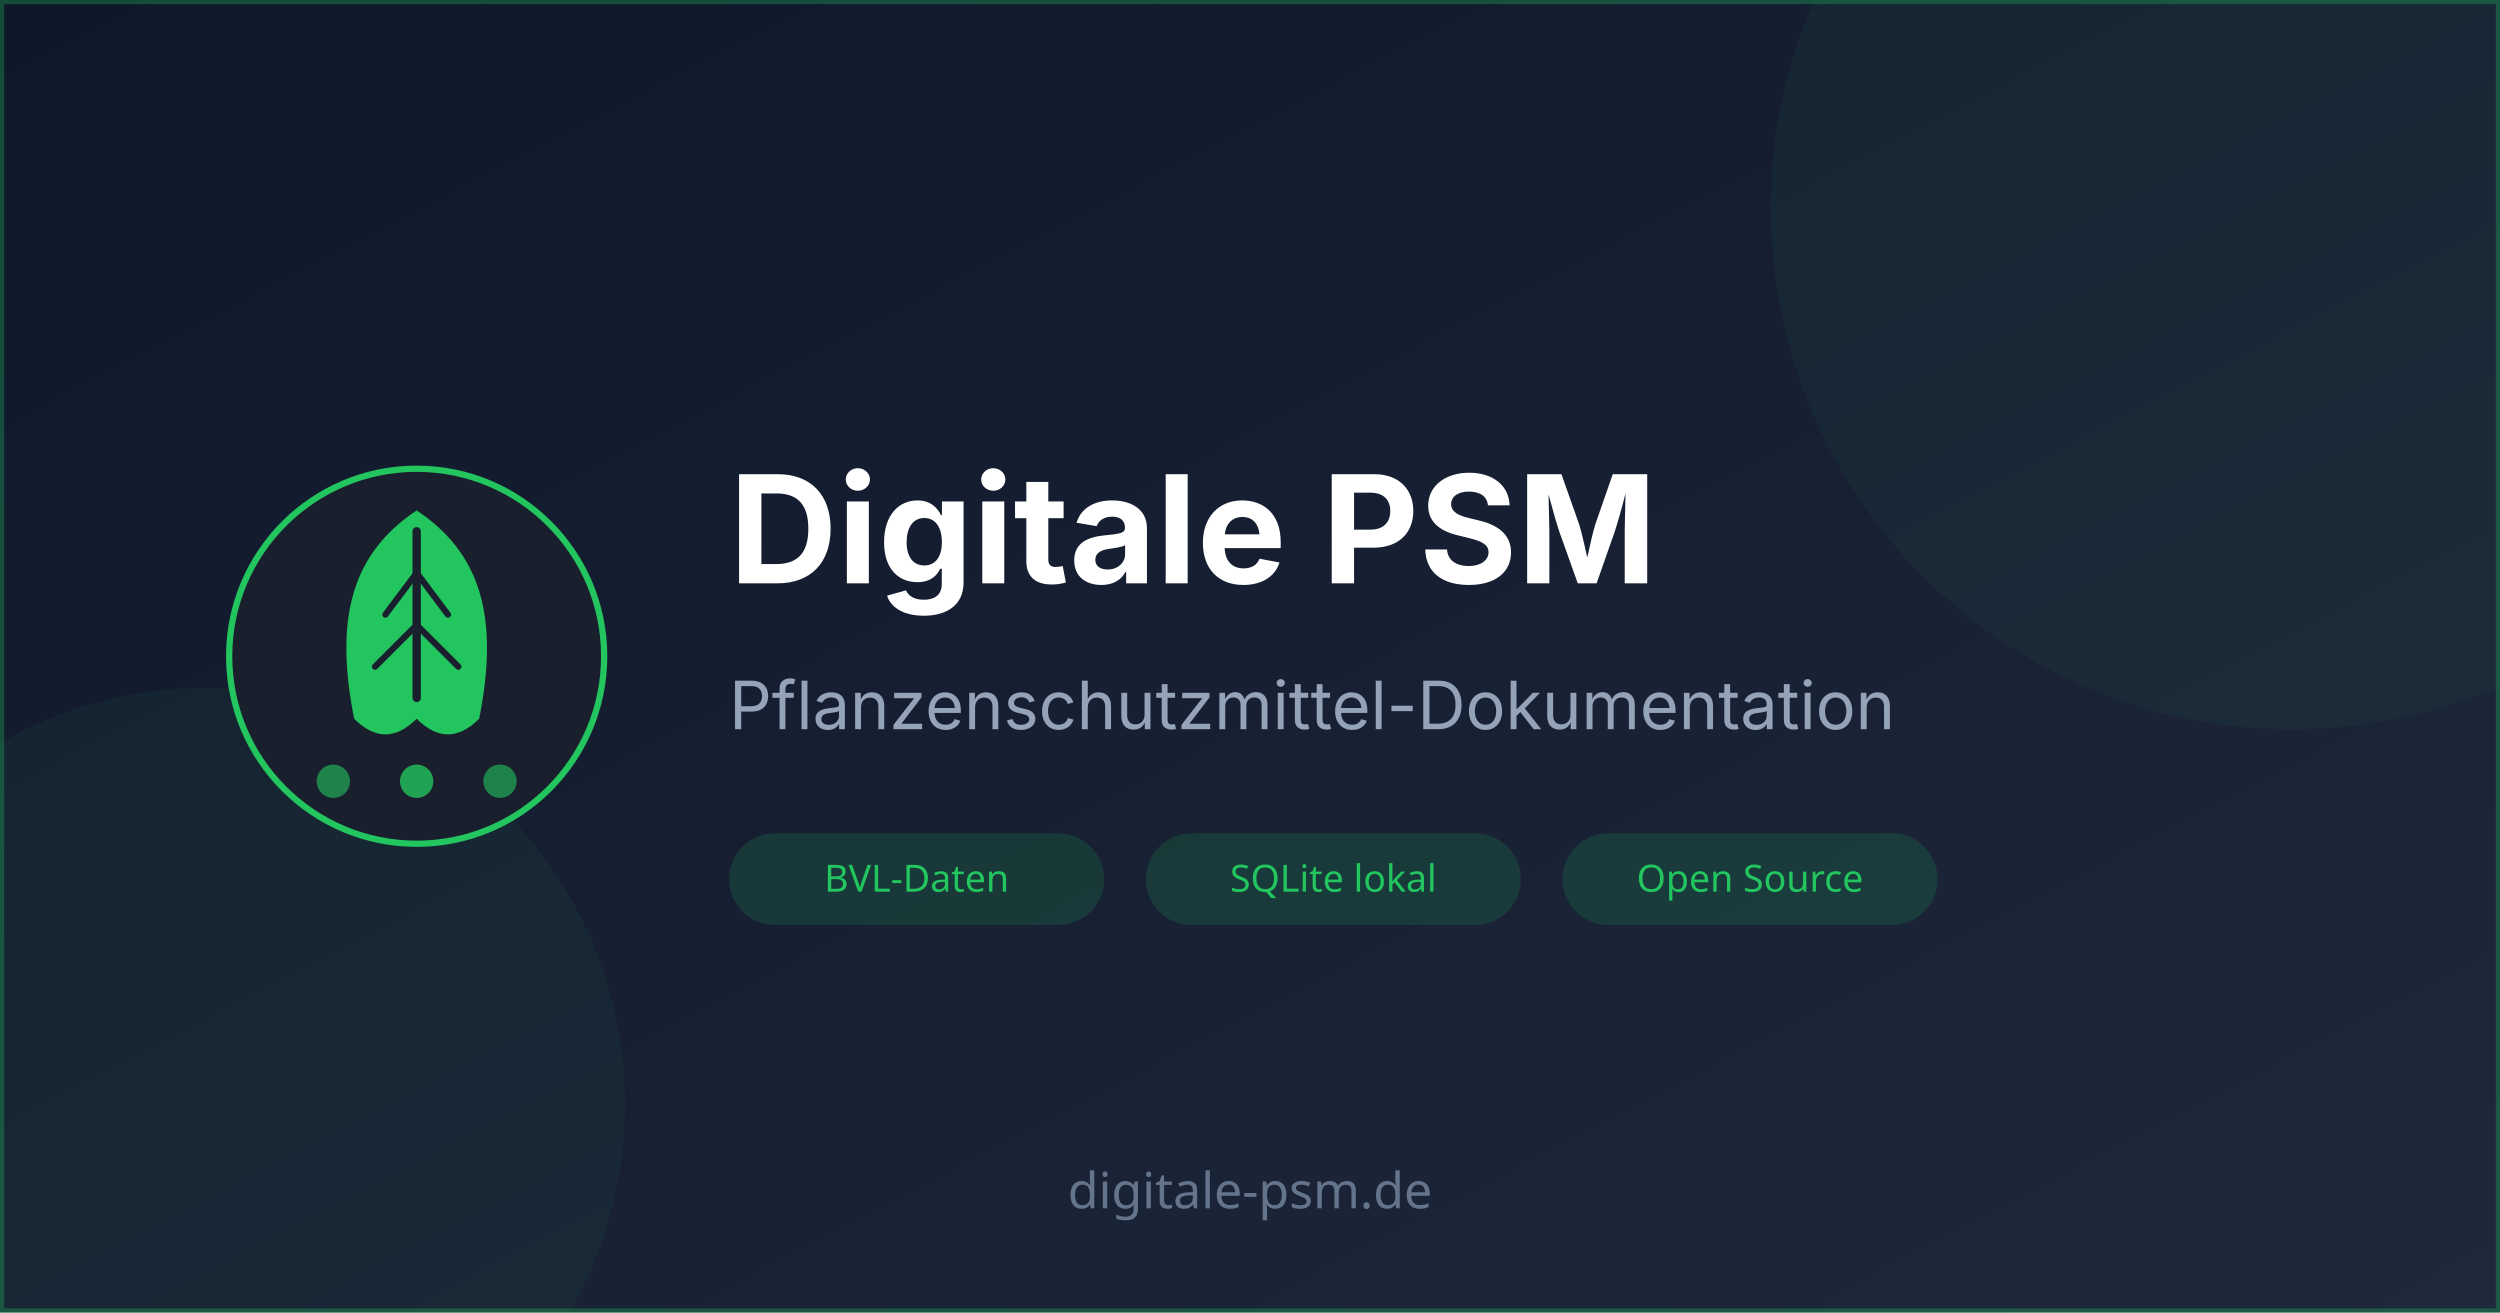
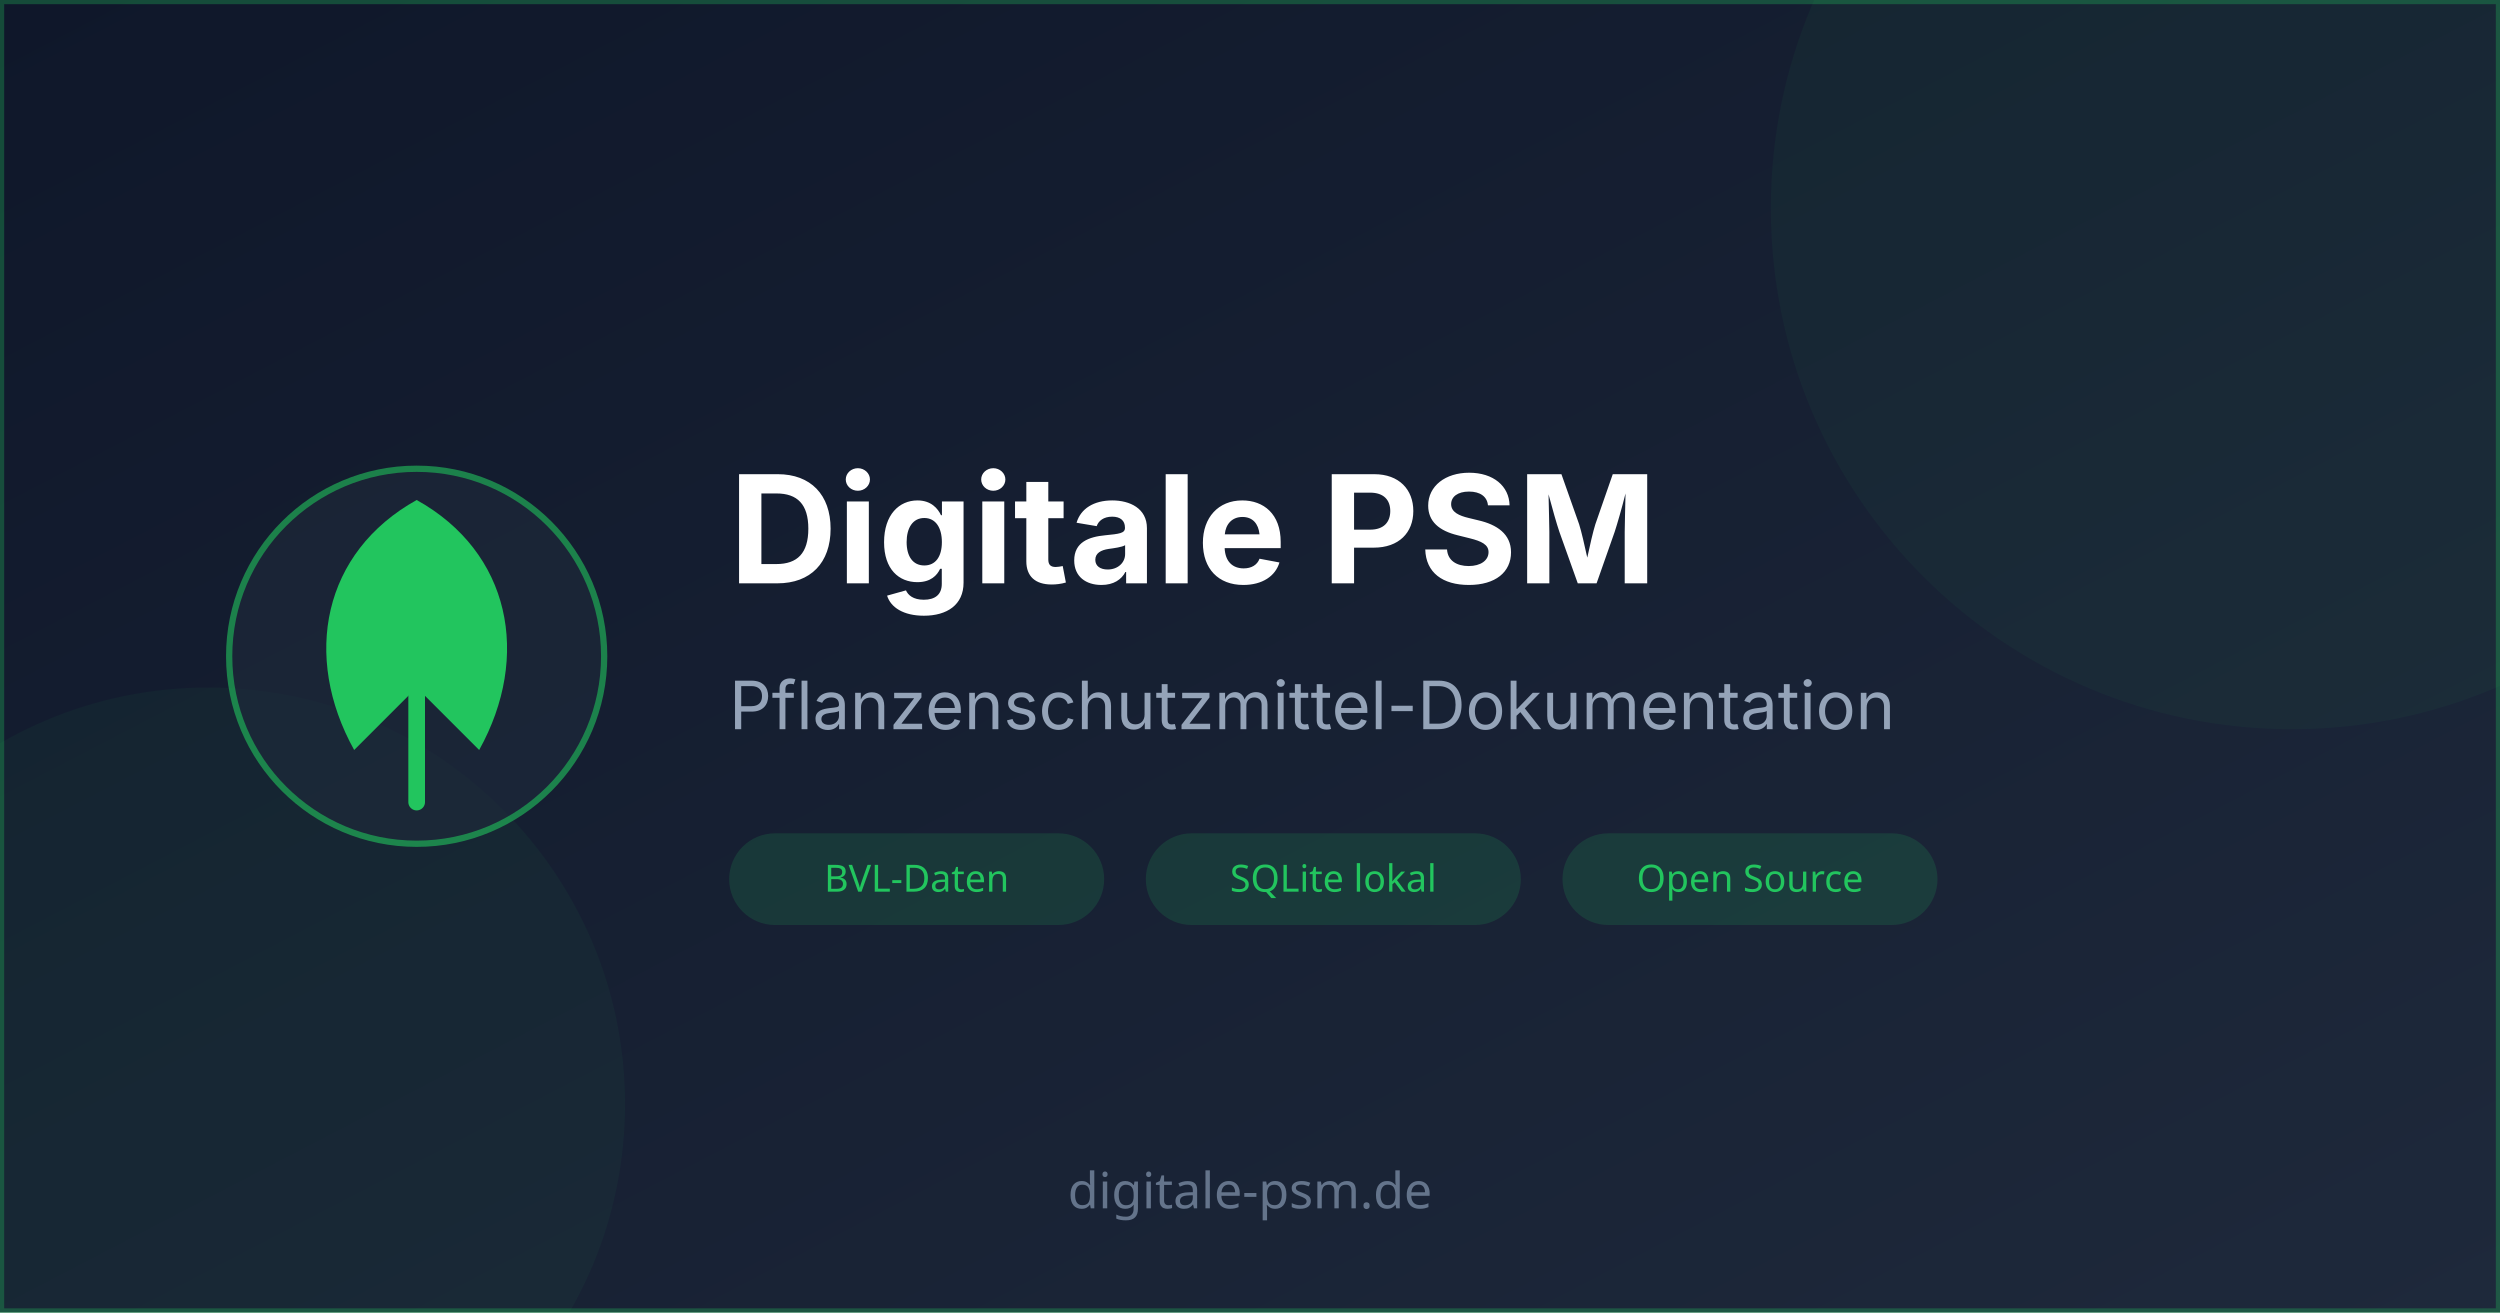
<svg xmlns="http://www.w3.org/2000/svg" viewBox="0 0 1200 630" fill="none">
  <defs>
    <linearGradient id="bgGrad" x1="0%" y1="0%" x2="100%" y2="100%">
      <stop offset="0%" style="stop-color:#0f172a" />
      <stop offset="100%" style="stop-color:#1e293b" />
    </linearGradient>
-     <linearGradient id="greenGrad" x1="0%" y1="0%" x2="0%" y2="100%">
-       <stop offset="0%" style="stop-color:#22c55e" />
-       <stop offset="100%" style="stop-color:#16a34a" />
-     </linearGradient>
  </defs>
  <rect width="1200" height="630" fill="url(#bgGrad)" />
  <circle cx="100" cy="530" r="200" fill="#22c55e" opacity="0.05" />
  <circle cx="1100" cy="100" r="250" fill="#22c55e" opacity="0.05" />
  <g transform="translate(100, 215)">
-     <circle cx="100" cy="100" r="90" fill="#1a1f2e" stroke="#22c55e" stroke-width="3" />
-     <path d="M100 30 C70 50, 60 80, 70 130 C80 140, 90 140, 100 130 C110 140, 120 140, 130 130 C140 80, 130 50, 100 30Z" fill="#22c55e" />
-     <path d="M100 40 L100 120" stroke="#1a1f2e" stroke-width="4" stroke-linecap="round" />
-     <path d="M100 60 L85 80" stroke="#1a1f2e" stroke-width="3" stroke-linecap="round" />
-     <path d="M100 60 L115 80" stroke="#1a1f2e" stroke-width="3" stroke-linecap="round" />
-     <path d="M100 85 L80 105" stroke="#1a1f2e" stroke-width="3" stroke-linecap="round" />
-     <path d="M100 85 L120 105" stroke="#1a1f2e" stroke-width="3" stroke-linecap="round" />
-     <circle cx="60" cy="160" r="8" fill="#22c55e" opacity="0.6" />
-     <circle cx="100" cy="160" r="8" fill="#22c55e" opacity="0.8" />
-     <circle cx="140" cy="160" r="8" fill="#22c55e" opacity="0.6" />
+     <circle cx="100" cy="100" r="90" fill="#1e293b" stroke="#22c55e" stroke-width="3" opacity="0.6" />
+     <path d="M100 25 C55 50, 45 100, 70 145 L100 115 L130 145 C155 100, 145 50, 100 25Z" fill="#22c55e" />
+     <path d="M100 115 L100 170" stroke="#22c55e" stroke-width="8" stroke-linecap="round" />
  </g>
  <text x="350" y="280" font-family="system-ui, -apple-system, sans-serif" font-size="72" font-weight="700" fill="#ffffff">
    Digitale PSM
  </text>
  <text x="350" y="350" font-family="system-ui, -apple-system, sans-serif" font-size="32" fill="#94a3b8">
    Pflanzenschutzmittel-Dokumentation
  </text>
  <g transform="translate(350, 400)">
    <rect x="0" y="0" width="180" height="44" rx="22" fill="#22c55e" opacity="0.15" />
    <text x="90" y="28" font-family="system-ui, sans-serif" font-size="18" fill="#22c55e" text-anchor="middle">BVL-Daten</text>
    <rect x="200" y="0" width="180" height="44" rx="22" fill="#22c55e" opacity="0.15" />
    <text x="290" y="28" font-family="system-ui, sans-serif" font-size="18" fill="#22c55e" text-anchor="middle">SQLite lokal</text>
    <rect x="400" y="0" width="180" height="44" rx="22" fill="#22c55e" opacity="0.15" />
    <text x="490" y="28" font-family="system-ui, sans-serif" font-size="18" fill="#22c55e" text-anchor="middle">Open Source</text>
  </g>
  <text x="600" y="580" font-family="system-ui, sans-serif" font-size="24" fill="#64748b" text-anchor="middle">
    digitale-psm.de
  </text>
  <rect x="0" y="0" width="1200" height="630" fill="none" stroke="#22c55e" stroke-width="4" opacity="0.3" />
</svg>
